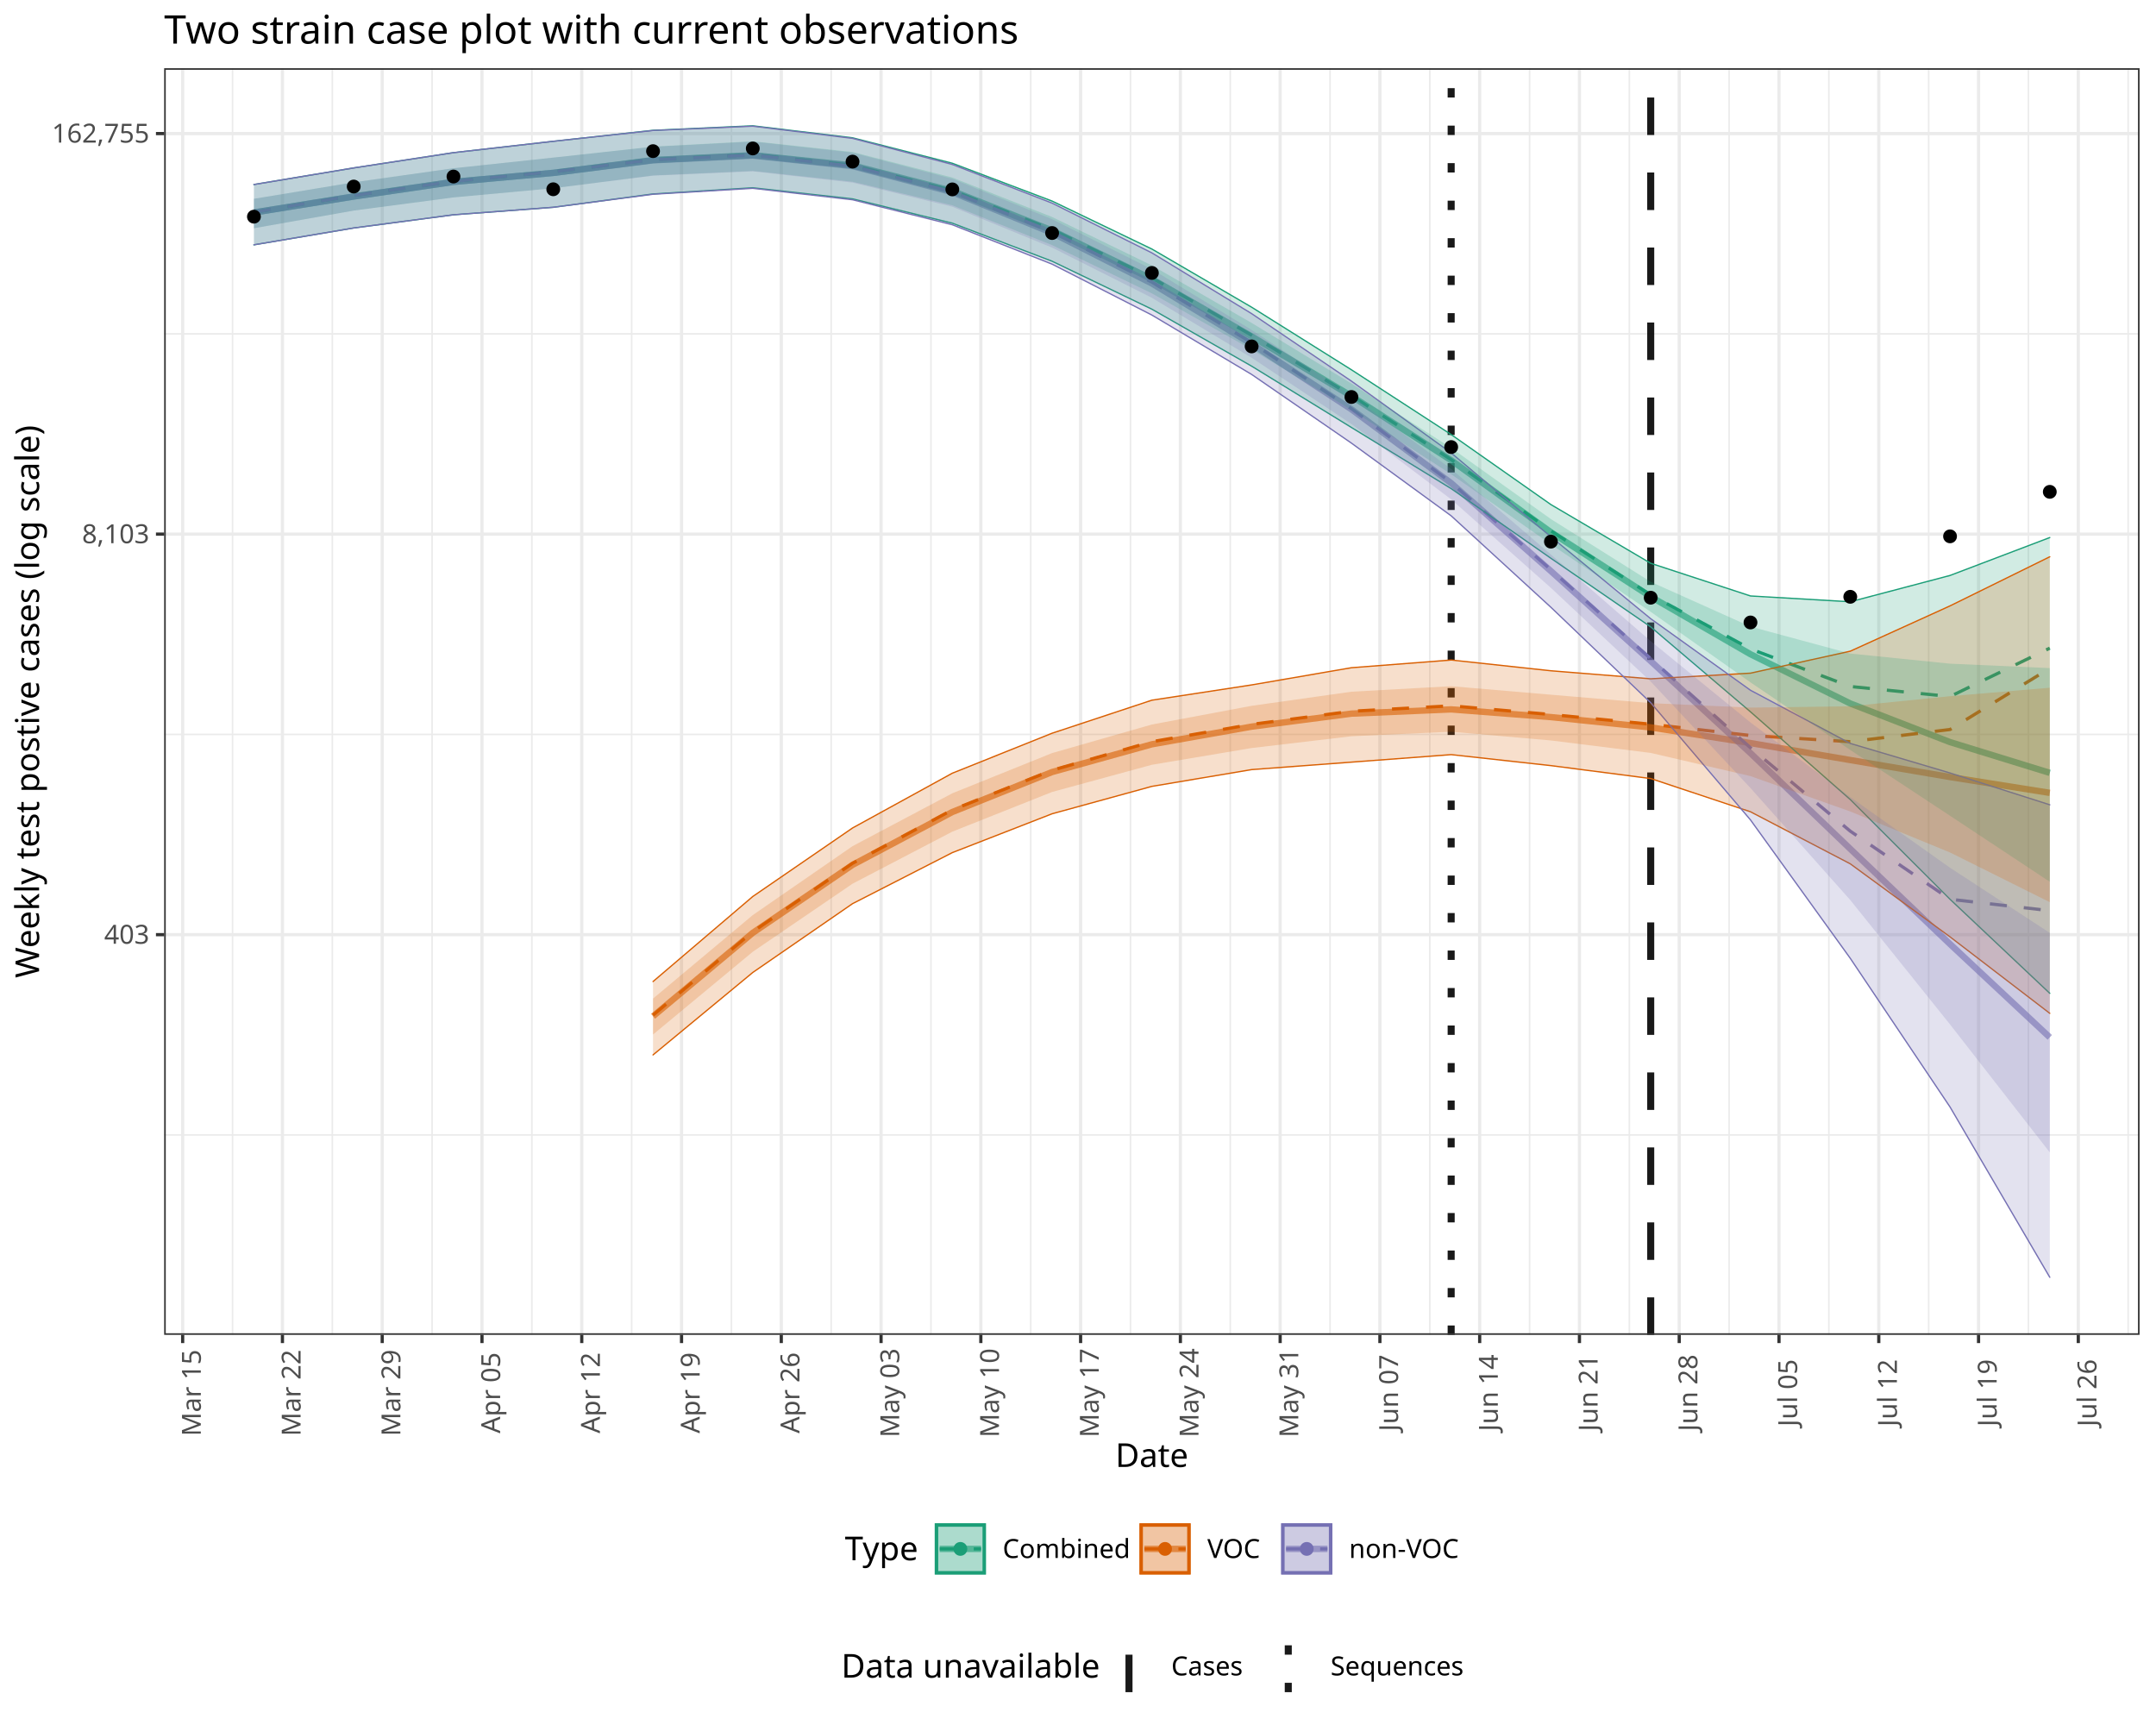
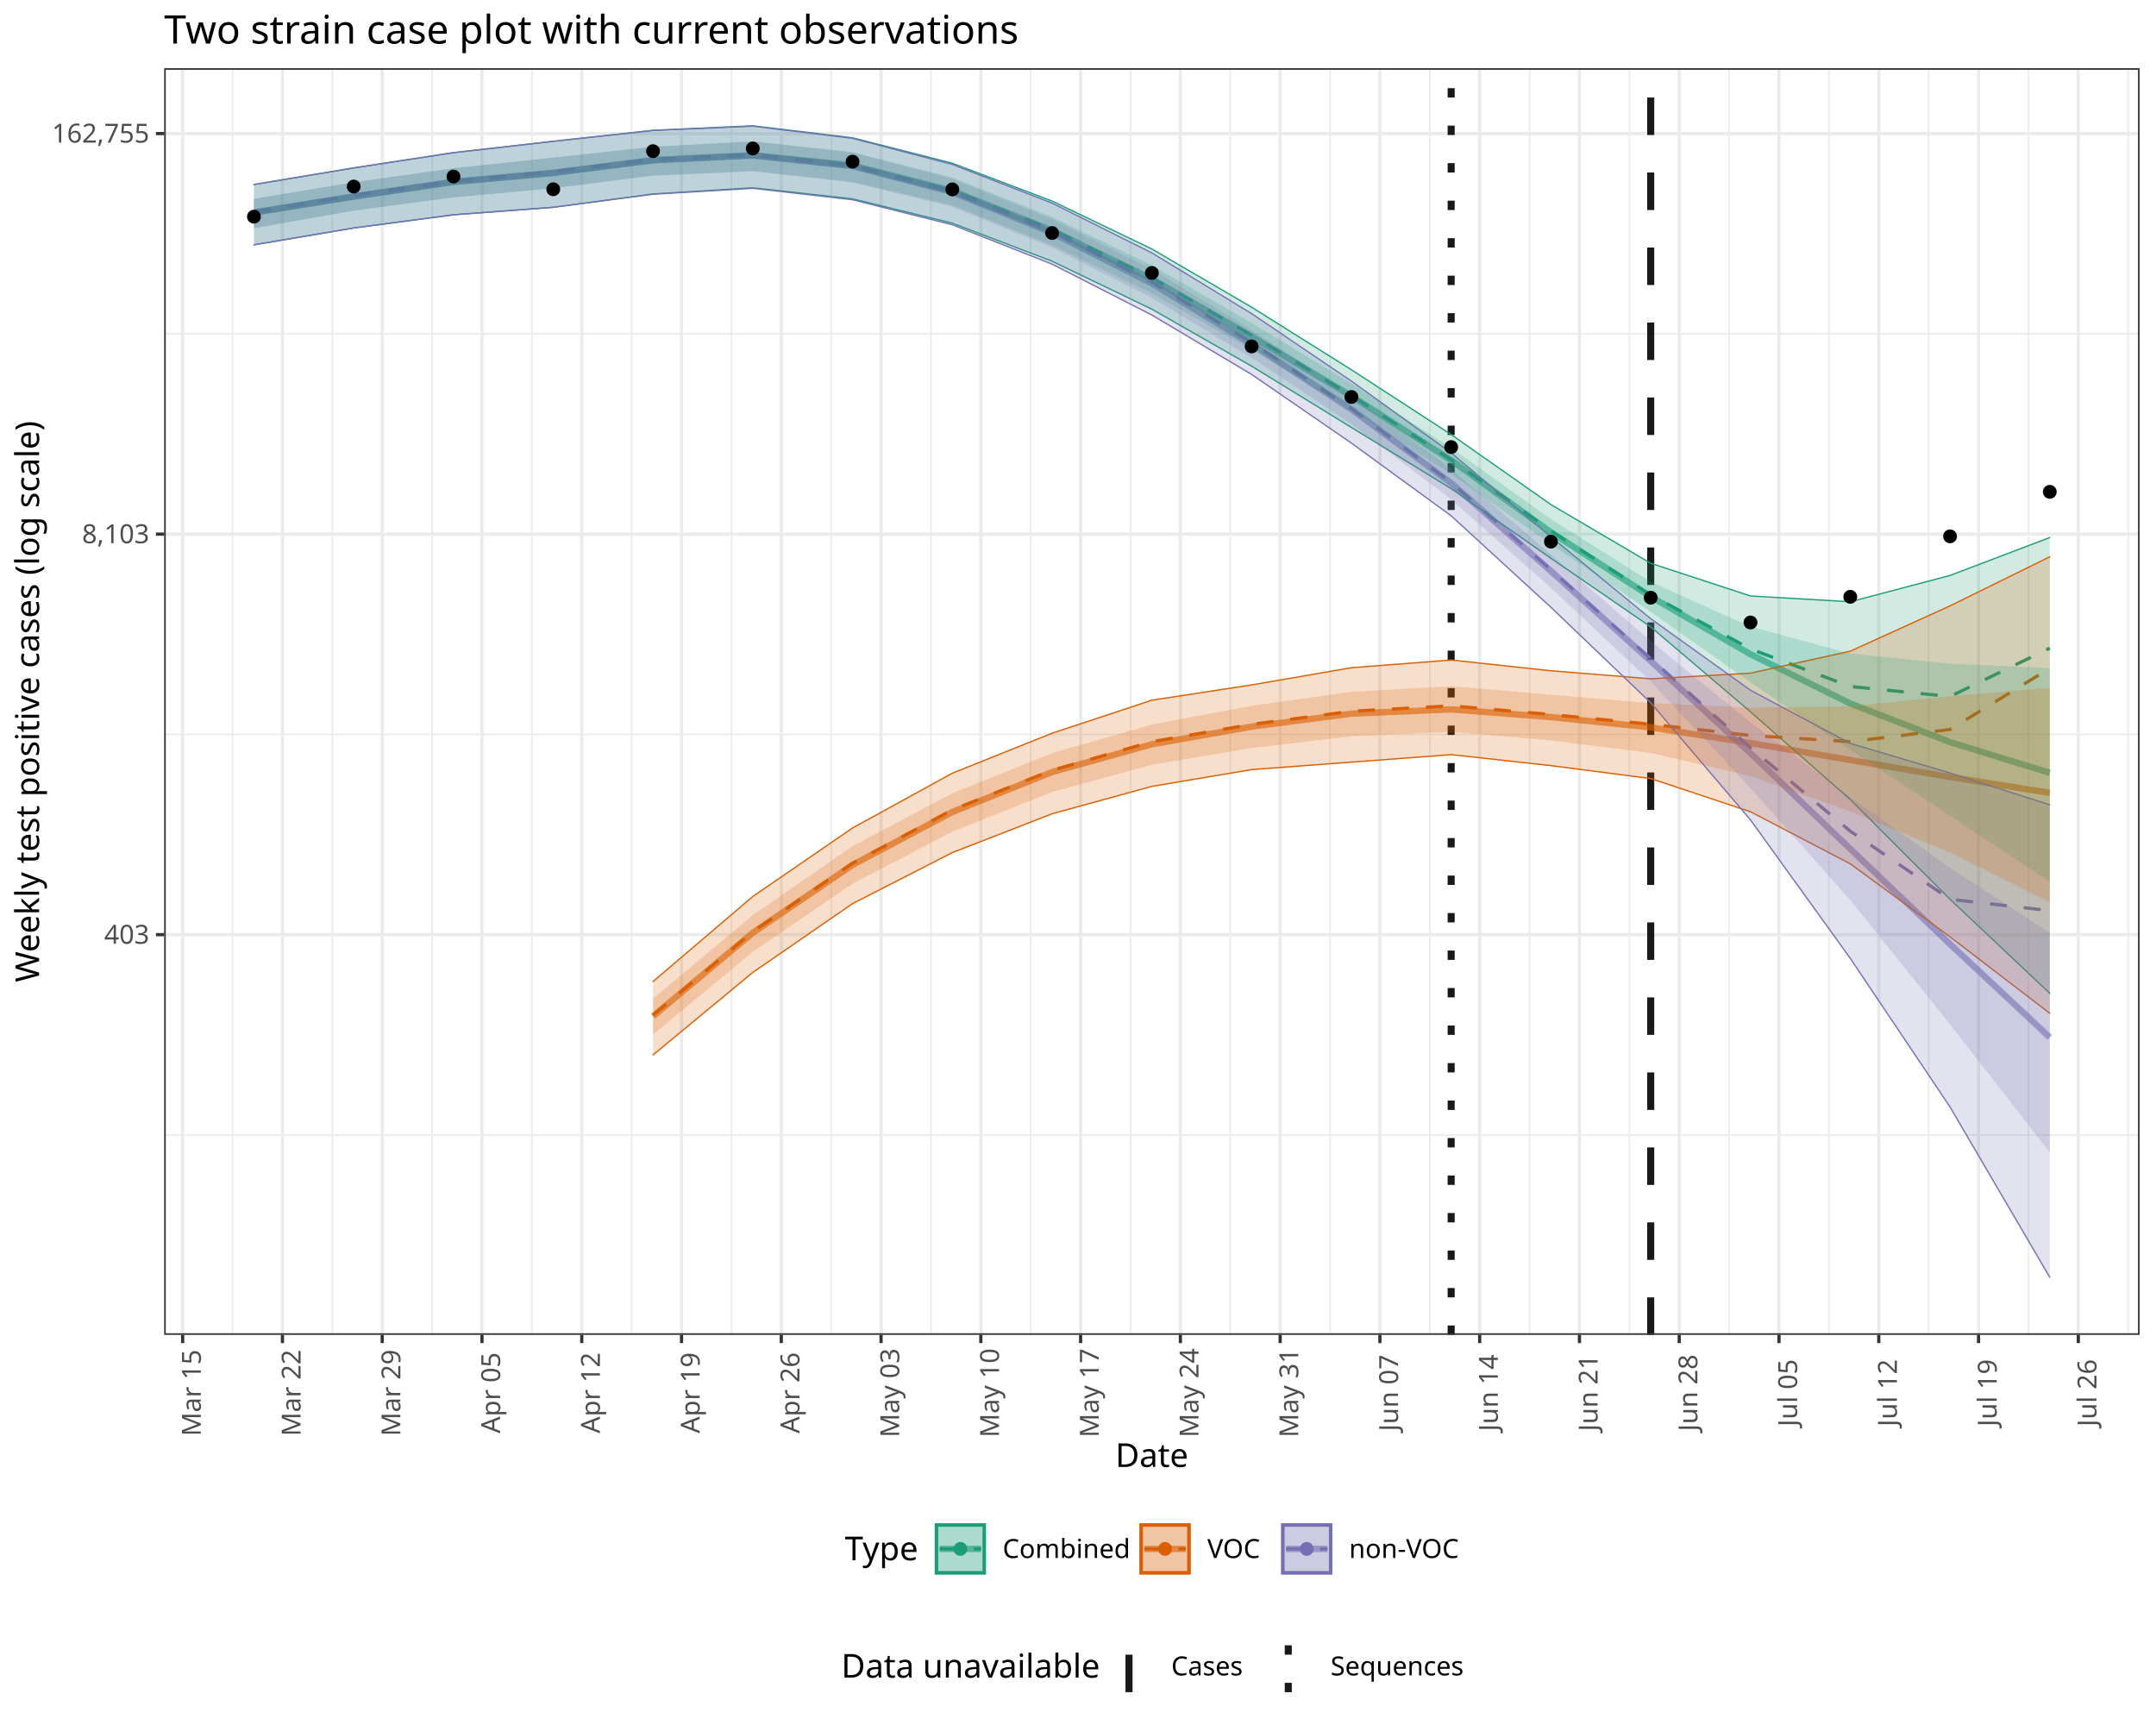
<svg xmlns="http://www.w3.org/2000/svg" class="svglite" data-engine-version="2.0" width="720.00pt" height="576.00pt" viewBox="0 0 720.00 576.00">
  <defs>
    <style type="text/css">
    .svglite line, .svglite polyline, .svglite polygon, .svglite path, .svglite rect, .svglite circle {
      fill: none;
      stroke: #000000;
      stroke-linecap: round;
      stroke-linejoin: round;
      stroke-miterlimit: 10.00;
    }
  </style>
  </defs>
  <rect width="100%" height="100%" style="stroke: none; fill: #FFFFFF;" />
  <defs>
    <clipPath id="cpMC4wMHw3MjAuMDB8MC4wMHw1NzYuMDA=">
      <rect x="0.00" y="0.00" width="720.00" height="576.00" />
    </clipPath>
  </defs>
  <g clip-path="url(#cpMC4wMHw3MjAuMDB8MC4wMHw1NzYuMDA=)">
    <rect x="0.00" y="0.00" width="720.00" height="576.00" style="stroke-width: 1.07; stroke: #FFFFFF; fill: #FFFFFF;" />
  </g>
  <defs>
    <clipPath id="cpNTQuODJ8NzE0LjUyfDIyLjc4fDQ0NS43Mw==">
      <rect x="54.82" y="22.78" width="659.70" height="422.95" />
    </clipPath>
  </defs>
  <g clip-path="url(#cpNTQuODJ8NzE0LjUyfDIyLjc4fDQ0NS43Mw==)">
    <rect x="54.82" y="22.78" width="659.70" height="422.95" style="stroke-width: 1.07; stroke: none; fill: #FFFFFF;" />
    <polyline points="54.82,378.98 714.52,378.98 " style="stroke-width: 0.53; stroke: #EBEBEB; stroke-linecap: butt;" />
    <polyline points="54.82,245.23 714.52,245.23 " style="stroke-width: 0.53; stroke: #EBEBEB; stroke-linecap: butt;" />
    <polyline points="54.82,111.47 714.52,111.47 " style="stroke-width: 0.53; stroke: #EBEBEB; stroke-linecap: butt;" />
    <polyline points="77.66,445.73 77.66,22.78 " style="stroke-width: 0.53; stroke: #EBEBEB; stroke-linecap: butt;" />
    <polyline points="110.98,445.73 110.98,22.78 " style="stroke-width: 0.53; stroke: #EBEBEB; stroke-linecap: butt;" />
    <polyline points="144.30,445.73 144.30,22.78 " style="stroke-width: 0.53; stroke: #EBEBEB; stroke-linecap: butt;" />
    <polyline points="177.62,445.73 177.62,22.78 " style="stroke-width: 0.53; stroke: #EBEBEB; stroke-linecap: butt;" />
    <polyline points="210.94,445.73 210.94,22.78 " style="stroke-width: 0.53; stroke: #EBEBEB; stroke-linecap: butt;" />
    <polyline points="244.26,445.73 244.26,22.78 " style="stroke-width: 0.53; stroke: #EBEBEB; stroke-linecap: butt;" />
    <polyline points="277.57,445.73 277.57,22.78 " style="stroke-width: 0.53; stroke: #EBEBEB; stroke-linecap: butt;" />
    <polyline points="310.89,445.73 310.89,22.78 " style="stroke-width: 0.53; stroke: #EBEBEB; stroke-linecap: butt;" />
    <polyline points="344.21,445.73 344.21,22.78 " style="stroke-width: 0.53; stroke: #EBEBEB; stroke-linecap: butt;" />
    <polyline points="377.53,445.73 377.53,22.78 " style="stroke-width: 0.53; stroke: #EBEBEB; stroke-linecap: butt;" />
    <polyline points="410.85,445.73 410.85,22.78 " style="stroke-width: 0.53; stroke: #EBEBEB; stroke-linecap: butt;" />
    <polyline points="444.17,445.73 444.17,22.78 " style="stroke-width: 0.53; stroke: #EBEBEB; stroke-linecap: butt;" />
    <polyline points="477.48,445.73 477.48,22.78 " style="stroke-width: 0.53; stroke: #EBEBEB; stroke-linecap: butt;" />
    <polyline points="510.80,445.73 510.80,22.78 " style="stroke-width: 0.53; stroke: #EBEBEB; stroke-linecap: butt;" />
    <polyline points="544.12,445.73 544.12,22.78 " style="stroke-width: 0.53; stroke: #EBEBEB; stroke-linecap: butt;" />
    <polyline points="577.44,445.73 577.44,22.78 " style="stroke-width: 0.53; stroke: #EBEBEB; stroke-linecap: butt;" />
    <polyline points="610.76,445.73 610.76,22.78 " style="stroke-width: 0.53; stroke: #EBEBEB; stroke-linecap: butt;" />
    <polyline points="644.08,445.73 644.08,22.78 " style="stroke-width: 0.53; stroke: #EBEBEB; stroke-linecap: butt;" />
    <polyline points="677.39,445.73 677.39,22.78 " style="stroke-width: 0.53; stroke: #EBEBEB; stroke-linecap: butt;" />
    <polyline points="710.71,445.73 710.71,22.78 " style="stroke-width: 0.53; stroke: #EBEBEB; stroke-linecap: butt;" />
    <polyline points="54.82,312.10 714.52,312.10 " style="stroke-width: 1.07; stroke: #EBEBEB; stroke-linecap: butt;" />
    <polyline points="54.82,178.35 714.52,178.35 " style="stroke-width: 1.07; stroke: #EBEBEB; stroke-linecap: butt;" />
    <polyline points="54.82,44.60 714.52,44.60 " style="stroke-width: 1.07; stroke: #EBEBEB; stroke-linecap: butt;" />
    <polyline points="61.00,445.73 61.00,22.78 " style="stroke-width: 1.07; stroke: #EBEBEB; stroke-linecap: butt;" />
    <polyline points="94.32,445.73 94.32,22.78 " style="stroke-width: 1.07; stroke: #EBEBEB; stroke-linecap: butt;" />
    <polyline points="127.64,445.73 127.64,22.78 " style="stroke-width: 1.07; stroke: #EBEBEB; stroke-linecap: butt;" />
    <polyline points="160.96,445.73 160.96,22.78 " style="stroke-width: 1.07; stroke: #EBEBEB; stroke-linecap: butt;" />
    <polyline points="194.28,445.73 194.28,22.78 " style="stroke-width: 1.07; stroke: #EBEBEB; stroke-linecap: butt;" />
    <polyline points="227.60,445.73 227.60,22.78 " style="stroke-width: 1.07; stroke: #EBEBEB; stroke-linecap: butt;" />
    <polyline points="260.91,445.73 260.91,22.78 " style="stroke-width: 1.07; stroke: #EBEBEB; stroke-linecap: butt;" />
    <polyline points="294.23,445.73 294.23,22.78 " style="stroke-width: 1.07; stroke: #EBEBEB; stroke-linecap: butt;" />
    <polyline points="327.55,445.73 327.55,22.78 " style="stroke-width: 1.07; stroke: #EBEBEB; stroke-linecap: butt;" />
    <polyline points="360.87,445.73 360.87,22.78 " style="stroke-width: 1.07; stroke: #EBEBEB; stroke-linecap: butt;" />
    <polyline points="394.19,445.73 394.19,22.78 " style="stroke-width: 1.07; stroke: #EBEBEB; stroke-linecap: butt;" />
    <polyline points="427.51,445.73 427.51,22.78 " style="stroke-width: 1.07; stroke: #EBEBEB; stroke-linecap: butt;" />
    <polyline points="460.82,445.73 460.82,22.78 " style="stroke-width: 1.07; stroke: #EBEBEB; stroke-linecap: butt;" />
    <polyline points="494.14,445.73 494.14,22.78 " style="stroke-width: 1.07; stroke: #EBEBEB; stroke-linecap: butt;" />
    <polyline points="527.46,445.73 527.46,22.78 " style="stroke-width: 1.07; stroke: #EBEBEB; stroke-linecap: butt;" />
    <polyline points="560.78,445.73 560.78,22.78 " style="stroke-width: 1.07; stroke: #EBEBEB; stroke-linecap: butt;" />
    <polyline points="594.10,445.73 594.10,22.78 " style="stroke-width: 1.07; stroke: #EBEBEB; stroke-linecap: butt;" />
    <polyline points="627.42,445.73 627.42,22.78 " style="stroke-width: 1.07; stroke: #EBEBEB; stroke-linecap: butt;" />
    <polyline points="660.74,445.73 660.74,22.78 " style="stroke-width: 1.07; stroke: #EBEBEB; stroke-linecap: butt;" />
    <polyline points="694.05,445.73 694.05,22.78 " style="stroke-width: 1.07; stroke: #EBEBEB; stroke-linecap: butt;" />
    <line x1="551.26" y1="445.73" x2="551.26" y2="22.78" style="stroke-width: 2.35; stroke: #000000; stroke-opacity: 0.90; stroke-dasharray: 12.52,12.52; stroke-linecap: butt;" />
    <line x1="484.62" y1="445.73" x2="484.62" y2="22.78" style="stroke-width: 2.35; stroke: #000000; stroke-opacity: 0.90; stroke-dasharray: 3.13,9.39; stroke-linecap: butt;" />
    <polyline points="84.80,70.96 118.12,65.61 151.44,60.73 184.76,57.73 218.08,53.45 251.39,51.81 284.71,55.24 318.03,63.76 351.35,76.97 384.67,93.18 417.99,112.34 451.31,132.24 484.62,153.69 517.94,177.73 551.26,199.24 584.58,218.46 617.90,234.90 651.22,247.80 684.53,258.07 " style="stroke-width: 2.13; stroke: #1B9E77; stroke-opacity: 0.60; stroke-linecap: butt;" />
    <polyline points="218.08,339.34 251.39,311.49 284.71,288.79 318.03,271.14 351.35,257.79 384.67,248.53 417.99,242.63 451.31,238.29 484.62,236.87 517.94,239.45 551.26,242.89 584.58,248.12 617.90,253.79 651.22,259.46 684.53,264.75 " style="stroke-width: 2.13; stroke: #D95F02; stroke-opacity: 0.60; stroke-linecap: butt;" />
    <polyline points="84.80,70.96 118.12,65.61 151.44,60.73 184.76,57.73 218.08,53.53 251.39,51.94 284.71,55.47 318.03,64.17 351.35,77.77 384.67,94.65 417.99,114.86 451.31,136.67 484.62,161.33 517.94,190.71 551.26,220.74 584.58,251.48 617.90,283.46 651.22,315.24 684.53,346.39 " style="stroke-width: 2.13; stroke: #7570B3; stroke-opacity: 0.60; stroke-linecap: butt;" />
    <polyline points="84.80,70.87 118.12,65.28 151.44,60.56 184.76,57.36 218.08,53.28 251.39,51.63 284.71,55.24 318.03,63.61 351.35,76.66 384.67,92.79 417.99,111.94 451.31,132.11 484.62,153.48 517.94,177.27 551.26,198.66 584.58,216.69 617.90,229.23 651.22,232.57 684.53,216.42 " style="stroke-width: 1.07; stroke: #1B9E77; stroke-dasharray: 5.69,5.69; stroke-linecap: butt;" />
    <polyline points="218.08,338.96 251.39,311.12 284.71,288.26 318.03,270.43 351.35,257.21 384.67,247.67 417.99,241.88 451.31,237.50 484.62,235.68 517.94,238.58 551.26,241.83 584.58,245.59 617.90,247.66 651.22,243.59 684.53,223.14 " style="stroke-width: 1.07; stroke: #D95F02; stroke-dasharray: 5.69,5.69; stroke-linecap: butt;" />
    <polyline points="84.80,70.87 118.12,65.28 151.44,60.56 184.76,57.36 218.08,53.35 251.39,51.76 284.71,55.48 318.03,64.04 351.35,77.45 384.67,94.19 417.99,114.42 451.31,136.51 484.62,161.15 517.94,190.26 551.26,219.95 584.58,249.69 617.90,277.53 651.22,300.27 684.53,304.08 " style="stroke-width: 1.07; stroke: #7570B3; stroke-dasharray: 5.69,5.69; stroke-linecap: butt;" />
    <polygon points="84.80,61.61 118.12,56.07 151.44,50.97 184.76,47.18 218.08,43.51 251.39,42.01 284.71,46.01 318.03,54.51 351.35,67.14 384.67,83.15 417.99,102.58 451.31,123.47 484.62,145.10 517.94,168.49 551.26,188.09 584.58,199.00 617.90,200.94 651.22,192.15 684.53,179.49 684.53,331.69 651.22,300.28 617.90,266.98 584.58,237.69 551.26,209.33 517.94,186.43 484.62,163.16 451.31,142.74 417.99,122.27 384.67,103.24 351.35,87.23 318.03,74.52 284.71,66.40 251.39,62.70 218.08,64.76 184.76,69.22 151.44,71.72 118.12,76.13 84.80,81.75 " style="stroke-width: 0.00; stroke: none; fill: #1B9E77; fill-opacity: 0.20;" />
    <polyline points="84.80,61.61 118.12,56.07 151.44,50.97 184.76,47.18 218.08,43.51 251.39,42.01 284.71,46.01 318.03,54.51 351.35,67.14 384.67,83.15 417.99,102.58 451.31,123.47 484.62,145.10 517.94,168.49 551.26,188.09 584.58,199.00 617.90,200.94 651.22,192.15 684.53,179.49 " style="stroke-width: 0.43; stroke: #1B9E77;" />
    <polyline points="684.53,331.69 651.22,300.28 617.90,266.98 584.58,237.69 551.26,209.33 517.94,186.43 484.62,163.16 451.31,142.74 417.99,122.27 384.67,103.24 351.35,87.23 318.03,74.52 284.71,66.40 251.39,62.70 218.08,64.76 184.76,69.22 151.44,71.72 118.12,76.13 84.80,81.75 " style="stroke-width: 0.43; stroke: #1B9E77;" />
    <polygon points="218.08,327.75 251.39,299.35 284.71,276.47 318.03,258.18 351.35,244.83 384.67,233.80 417.99,228.70 451.31,222.96 484.62,220.39 517.94,223.98 551.26,226.66 584.58,224.78 617.90,217.44 651.22,202.31 684.53,185.91 684.53,338.37 651.22,312.83 617.90,288.44 584.58,271.06 551.26,259.97 517.94,255.65 484.62,251.98 451.31,254.49 417.99,256.98 384.67,262.58 351.35,271.73 318.03,284.70 284.71,301.74 251.39,324.72 218.08,352.25 " style="stroke-width: 0.00; stroke: none; fill: #D95F02; fill-opacity: 0.20;" />
    <polyline points="218.08,327.75 251.39,299.35 284.71,276.47 318.03,258.18 351.35,244.83 384.67,233.80 417.99,228.70 451.31,222.96 484.62,220.39 517.94,223.98 551.26,226.66 584.58,224.78 617.90,217.44 651.22,202.31 684.53,185.91 " style="stroke-width: 0.43; stroke: #D95F02;" />
    <polyline points="684.53,338.37 651.22,312.83 617.90,288.44 584.58,271.06 551.26,259.97 517.94,255.65 484.62,251.98 451.31,254.49 417.99,256.98 384.67,262.58 351.35,271.73 318.03,284.70 284.71,301.74 251.39,324.72 218.08,352.25 " style="stroke-width: 0.43; stroke: #D95F02;" />
    <polygon points="84.80,61.61 118.12,56.07 151.44,50.97 184.76,47.18 218.08,43.57 251.39,42.13 284.71,46.20 318.03,54.91 351.35,67.83 384.67,84.44 417.99,104.73 451.31,127.26 484.62,151.24 517.94,179.26 551.26,206.60 584.58,230.49 617.90,248.24 651.22,258.11 684.53,268.73 684.53,426.51 651.22,369.64 617.90,319.99 584.58,273.78 551.26,234.66 517.94,202.79 484.62,172.24 451.31,147.96 417.99,125.03 384.67,105.20 351.35,88.20 318.03,75.05 284.71,66.70 251.39,62.88 218.08,64.86 184.76,69.22 151.44,71.72 118.12,76.13 84.80,81.75 " style="stroke-width: 0.00; stroke: none; fill: #7570B3; fill-opacity: 0.20;" />
    <polyline points="84.80,61.61 118.12,56.07 151.44,50.97 184.76,47.18 218.08,43.57 251.39,42.13 284.71,46.20 318.03,54.91 351.35,67.83 384.67,84.44 417.99,104.73 451.31,127.26 484.62,151.24 517.94,179.26 551.26,206.60 584.58,230.49 617.90,248.24 651.22,258.11 684.53,268.73 " style="stroke-width: 0.43; stroke: #7570B3;" />
    <polyline points="684.53,426.51 651.22,369.64 617.90,319.99 584.58,273.78 551.26,234.66 517.94,202.79 484.62,172.24 451.31,147.96 417.99,125.03 384.67,105.20 351.35,88.20 318.03,75.05 284.71,66.70 251.39,62.88 218.08,64.86 184.76,69.22 151.44,71.72 118.12,76.13 84.80,81.75 " style="stroke-width: 0.43; stroke: #7570B3;" />
    <polygon points="84.80,66.39 118.12,60.88 151.44,56.18 184.76,52.63 218.08,48.95 251.39,47.17 284.71,50.76 318.03,59.28 351.35,72.45 384.67,88.63 417.99,107.83 451.31,128.06 484.62,149.57 517.94,173.33 551.26,194.28 584.58,209.23 617.90,218.23 651.22,221.61 684.53,223.09 684.53,294.44 651.22,272.40 617.90,250.43 584.58,227.85 551.26,204.30 517.94,181.77 484.62,158.34 451.31,136.90 417.99,116.71 384.67,97.96 351.35,81.84 318.03,68.56 284.71,60.70 251.39,57.08 218.08,58.58 184.76,62.85 151.44,65.92 118.12,70.31 84.80,76.21 " style="stroke-width: 0.00; stroke: none; fill: #1B9E77; fill-opacity: 0.20;" />
    <polyline points="84.80,66.39 118.12,60.88 151.44,56.18 184.76,52.63 218.08,48.95 251.39,47.17 284.71,50.76 318.03,59.28 351.35,72.45 384.67,88.63 417.99,107.83 451.31,128.06 484.62,149.57 517.94,173.33 551.26,194.28 584.58,209.23 617.90,218.23 651.22,221.61 684.53,223.09 " style="stroke-width: 1.07; stroke: none;" />
    <polyline points="684.53,294.44 651.22,272.40 617.90,250.43 584.58,227.85 551.26,204.30 517.94,181.77 484.62,158.34 451.31,136.90 417.99,116.71 384.67,97.96 351.35,81.84 318.03,68.56 284.71,60.70 251.39,57.08 218.08,58.58 184.76,62.85 151.44,65.92 118.12,70.31 84.80,76.21 " style="stroke-width: 1.07; stroke: none;" />
    <polygon points="218.08,333.44 251.39,305.56 284.71,282.54 318.03,264.89 351.35,251.46 384.67,241.92 417.99,235.68 451.31,230.97 484.62,229.13 517.94,231.97 551.26,234.79 584.58,236.28 617.90,235.83 651.22,232.47 684.53,229.64 684.53,301.25 651.22,284.66 617.90,270.97 584.58,259.16 551.26,251.41 517.94,247.25 484.62,244.33 451.31,245.85 417.99,249.78 384.67,255.37 351.35,264.45 318.03,277.70 284.71,295.08 251.39,317.81 218.08,345.44 " style="stroke-width: 0.00; stroke: none; fill: #D95F02; fill-opacity: 0.20;" />
    <polyline points="218.08,333.44 251.39,305.56 284.71,282.54 318.03,264.89 351.35,251.46 384.67,241.92 417.99,235.68 451.31,230.97 484.62,229.13 517.94,231.97 551.26,234.79 584.58,236.28 617.90,235.83 651.22,232.47 684.53,229.64 " style="stroke-width: 1.07; stroke: none;" />
    <polyline points="684.53,301.25 651.22,284.66 617.90,270.97 584.58,259.16 551.26,251.41 517.94,247.25 484.62,244.33 451.31,245.85 417.99,249.78 384.67,255.37 351.35,264.45 318.03,277.70 284.71,295.08 251.39,317.81 218.08,345.44 " style="stroke-width: 1.07; stroke: none;" />
    <polygon points="84.80,66.39 118.12,60.88 151.44,56.18 184.76,52.63 218.08,49.02 251.39,47.28 284.71,50.97 318.03,59.69 351.35,73.18 384.67,89.90 417.99,110.16 451.31,132.05 484.62,156.58 517.94,185.17 551.26,214.08 584.58,241.24 617.90,266.14 651.22,289.75 684.53,311.49 684.53,384.80 651.22,342.07 617.90,300.53 584.58,263.14 551.26,227.58 517.94,196.30 484.62,166.75 451.31,141.59 417.99,119.46 384.67,99.44 351.35,82.68 318.03,69.03 284.71,60.98 251.39,57.23 218.08,58.67 184.76,62.85 151.44,65.92 118.12,70.31 84.80,76.21 " style="stroke-width: 0.00; stroke: none; fill: #7570B3; fill-opacity: 0.20;" />
    <polyline points="84.80,66.39 118.12,60.88 151.44,56.18 184.76,52.63 218.08,49.02 251.39,47.28 284.71,50.97 318.03,59.69 351.35,73.18 384.67,89.90 417.99,110.16 451.31,132.05 484.62,156.58 517.94,185.17 551.26,214.08 584.58,241.24 617.90,266.14 651.22,289.75 684.53,311.49 " style="stroke-width: 1.07; stroke: none;" />
    <polyline points="684.53,384.80 651.22,342.07 617.90,300.53 584.58,263.14 551.26,227.58 517.94,196.30 484.62,166.75 451.31,141.59 417.99,119.46 384.67,99.44 351.35,82.68 318.03,69.03 284.71,60.98 251.39,57.23 218.08,58.67 184.76,62.85 151.44,65.92 118.12,70.31 84.80,76.21 " style="stroke-width: 1.07; stroke: none;" />
    <circle cx="84.80" cy="72.35" r="1.95" style="stroke-width: 0.71; fill: #000000;" />
    <circle cx="118.12" cy="62.29" r="1.95" style="stroke-width: 0.71; fill: #000000;" />
    <circle cx="151.44" cy="58.95" r="1.95" style="stroke-width: 0.71; fill: #000000;" />
    <circle cx="184.76" cy="63.20" r="1.95" style="stroke-width: 0.71; fill: #000000;" />
    <circle cx="218.08" cy="50.47" r="1.95" style="stroke-width: 0.71; fill: #000000;" />
    <circle cx="251.39" cy="49.57" r="1.95" style="stroke-width: 0.71; fill: #000000;" />
    <circle cx="284.71" cy="53.97" r="1.95" style="stroke-width: 0.71; fill: #000000;" />
    <circle cx="318.03" cy="63.24" r="1.95" style="stroke-width: 0.71; fill: #000000;" />
    <circle cx="351.35" cy="77.81" r="1.95" style="stroke-width: 0.71; fill: #000000;" />
    <circle cx="384.67" cy="91.13" r="1.95" style="stroke-width: 0.71; fill: #000000;" />
    <circle cx="417.99" cy="115.67" r="1.95" style="stroke-width: 0.71; fill: #000000;" />
    <circle cx="451.31" cy="132.56" r="1.95" style="stroke-width: 0.71; fill: #000000;" />
    <circle cx="484.62" cy="149.28" r="1.95" style="stroke-width: 0.71; fill: #000000;" />
    <circle cx="517.94" cy="180.86" r="1.95" style="stroke-width: 0.71; fill: #000000;" />
    <circle cx="551.26" cy="199.58" r="1.95" style="stroke-width: 0.71; fill: #000000;" />
    <circle cx="584.58" cy="207.85" r="1.95" style="stroke-width: 0.71; fill: #000000;" />
    <circle cx="617.90" cy="199.28" r="1.95" style="stroke-width: 0.71; fill: #000000;" />
    <circle cx="651.22" cy="179.09" r="1.95" style="stroke-width: 0.71; fill: #000000;" />
    <circle cx="684.53" cy="164.23" r="1.95" style="stroke-width: 0.71; fill: #000000;" />
    <rect x="54.82" y="22.78" width="659.70" height="422.95" style="stroke-width: 1.07; stroke: #333333;" />
  </g>
  <g clip-path="url(#cpMC4wMHw3MjAuMDB8MC4wMHw1NzYuMDA=)">
    <text x="49.88" y="315.13" text-anchor="end" style="font-size: 8.80px; fill: #4D4D4D; font-family: sans;" textLength="14.68px" lengthAdjust="spacingAndGlyphs">403</text>
    <text x="49.88" y="181.38" text-anchor="end" style="font-size: 8.80px; fill: #4D4D4D; font-family: sans;" textLength="22.02px" lengthAdjust="spacingAndGlyphs">8,103</text>
    <text x="49.88" y="47.62" text-anchor="end" style="font-size: 8.80px; fill: #4D4D4D; font-family: sans;" textLength="31.81px" lengthAdjust="spacingAndGlyphs">162,755</text>
    <polyline points="52.08,312.10 54.82,312.10 " style="stroke-width: 1.07; stroke: #333333; stroke-linecap: butt;" />
    <polyline points="52.08,178.35 54.82,178.35 " style="stroke-width: 1.07; stroke: #333333; stroke-linecap: butt;" />
    <polyline points="52.08,44.60 54.82,44.60 " style="stroke-width: 1.07; stroke: #333333; stroke-linecap: butt;" />
    <polyline points="61.00,448.47 61.00,445.73 " style="stroke-width: 1.07; stroke: #333333; stroke-linecap: butt;" />
    <polyline points="94.32,448.47 94.32,445.73 " style="stroke-width: 1.07; stroke: #333333; stroke-linecap: butt;" />
    <polyline points="127.64,448.47 127.64,445.73 " style="stroke-width: 1.07; stroke: #333333; stroke-linecap: butt;" />
    <polyline points="160.96,448.47 160.96,445.73 " style="stroke-width: 1.07; stroke: #333333; stroke-linecap: butt;" />
    <polyline points="194.28,448.47 194.28,445.73 " style="stroke-width: 1.07; stroke: #333333; stroke-linecap: butt;" />
    <polyline points="227.60,448.47 227.60,445.73 " style="stroke-width: 1.07; stroke: #333333; stroke-linecap: butt;" />
    <polyline points="260.91,448.47 260.91,445.73 " style="stroke-width: 1.07; stroke: #333333; stroke-linecap: butt;" />
    <polyline points="294.23,448.47 294.23,445.73 " style="stroke-width: 1.07; stroke: #333333; stroke-linecap: butt;" />
    <polyline points="327.55,448.47 327.55,445.73 " style="stroke-width: 1.07; stroke: #333333; stroke-linecap: butt;" />
    <polyline points="360.87,448.47 360.87,445.73 " style="stroke-width: 1.07; stroke: #333333; stroke-linecap: butt;" />
    <polyline points="394.19,448.47 394.19,445.73 " style="stroke-width: 1.07; stroke: #333333; stroke-linecap: butt;" />
    <polyline points="427.51,448.47 427.51,445.73 " style="stroke-width: 1.07; stroke: #333333; stroke-linecap: butt;" />
    <polyline points="460.82,448.47 460.82,445.73 " style="stroke-width: 1.07; stroke: #333333; stroke-linecap: butt;" />
    <polyline points="494.14,448.47 494.14,445.73 " style="stroke-width: 1.07; stroke: #333333; stroke-linecap: butt;" />
    <polyline points="527.46,448.47 527.46,445.73 " style="stroke-width: 1.07; stroke: #333333; stroke-linecap: butt;" />
    <polyline points="560.78,448.47 560.78,445.73 " style="stroke-width: 1.07; stroke: #333333; stroke-linecap: butt;" />
    <polyline points="594.10,448.47 594.10,445.73 " style="stroke-width: 1.07; stroke: #333333; stroke-linecap: butt;" />
    <polyline points="627.42,448.47 627.42,445.73 " style="stroke-width: 1.07; stroke: #333333; stroke-linecap: butt;" />
    <polyline points="660.74,448.47 660.74,445.73 " style="stroke-width: 1.07; stroke: #333333; stroke-linecap: butt;" />
    <polyline points="694.05,448.47 694.05,445.73 " style="stroke-width: 1.07; stroke: #333333; stroke-linecap: butt;" />
    <text transform="translate(67.06,465.10) rotate(-90)" text-anchor="middle" style="font-size: 8.80px; fill: #4D4D4D; font-family: sans;" textLength="27.39px" lengthAdjust="spacingAndGlyphs">Mar 15</text>
    <text transform="translate(100.38,465.10) rotate(-90)" text-anchor="middle" style="font-size: 8.80px; fill: #4D4D4D; font-family: sans;" textLength="27.39px" lengthAdjust="spacingAndGlyphs">Mar 22</text>
    <text transform="translate(133.70,465.10) rotate(-90)" text-anchor="middle" style="font-size: 8.80px; fill: #4D4D4D; font-family: sans;" textLength="27.39px" lengthAdjust="spacingAndGlyphs">Mar 29</text>
    <text transform="translate(167.02,465.10) rotate(-90)" text-anchor="middle" style="font-size: 8.80px; fill: #4D4D4D; font-family: sans;" textLength="25.93px" lengthAdjust="spacingAndGlyphs">Apr 05</text>
    <text transform="translate(200.33,465.10) rotate(-90)" text-anchor="middle" style="font-size: 8.80px; fill: #4D4D4D; font-family: sans;" textLength="25.93px" lengthAdjust="spacingAndGlyphs">Apr 12</text>
    <text transform="translate(233.65,465.10) rotate(-90)" text-anchor="middle" style="font-size: 8.80px; fill: #4D4D4D; font-family: sans;" textLength="25.93px" lengthAdjust="spacingAndGlyphs">Apr 19</text>
    <text transform="translate(266.97,465.10) rotate(-90)" text-anchor="middle" style="font-size: 8.80px; fill: #4D4D4D; font-family: sans;" textLength="25.93px" lengthAdjust="spacingAndGlyphs">Apr 26</text>
    <text transform="translate(300.29,465.10) rotate(-90)" text-anchor="middle" style="font-size: 8.80px; fill: #4D4D4D; font-family: sans;" textLength="28.87px" lengthAdjust="spacingAndGlyphs">May 03</text>
    <text transform="translate(333.61,465.10) rotate(-90)" text-anchor="middle" style="font-size: 8.80px; fill: #4D4D4D; font-family: sans;" textLength="28.87px" lengthAdjust="spacingAndGlyphs">May 10</text>
    <text transform="translate(366.93,465.10) rotate(-90)" text-anchor="middle" style="font-size: 8.80px; fill: #4D4D4D; font-family: sans;" textLength="28.87px" lengthAdjust="spacingAndGlyphs">May 17</text>
    <text transform="translate(400.24,465.10) rotate(-90)" text-anchor="middle" style="font-size: 8.80px; fill: #4D4D4D; font-family: sans;" textLength="28.87px" lengthAdjust="spacingAndGlyphs">May 24</text>
    <text transform="translate(433.56,465.10) rotate(-90)" text-anchor="middle" style="font-size: 8.80px; fill: #4D4D4D; font-family: sans;" textLength="28.87px" lengthAdjust="spacingAndGlyphs">May 31</text>
    <text transform="translate(466.88,465.10) rotate(-90)" text-anchor="middle" style="font-size: 8.80px; fill: #4D4D4D; font-family: sans;" textLength="26.43px" lengthAdjust="spacingAndGlyphs">Jun 07</text>
    <text transform="translate(500.20,465.10) rotate(-90)" text-anchor="middle" style="font-size: 8.80px; fill: #4D4D4D; font-family: sans;" textLength="26.43px" lengthAdjust="spacingAndGlyphs">Jun 14</text>
    <text transform="translate(533.52,465.10) rotate(-90)" text-anchor="middle" style="font-size: 8.80px; fill: #4D4D4D; font-family: sans;" textLength="26.43px" lengthAdjust="spacingAndGlyphs">Jun 21</text>
    <text transform="translate(566.84,465.10) rotate(-90)" text-anchor="middle" style="font-size: 8.80px; fill: #4D4D4D; font-family: sans;" textLength="26.43px" lengthAdjust="spacingAndGlyphs">Jun 28</text>
    <text transform="translate(600.15,465.10) rotate(-90)" text-anchor="middle" style="font-size: 8.80px; fill: #4D4D4D; font-family: sans;" textLength="23.49px" lengthAdjust="spacingAndGlyphs">Jul 05</text>
    <text transform="translate(633.47,465.10) rotate(-90)" text-anchor="middle" style="font-size: 8.80px; fill: #4D4D4D; font-family: sans;" textLength="23.49px" lengthAdjust="spacingAndGlyphs">Jul 12</text>
    <text transform="translate(666.79,465.10) rotate(-90)" text-anchor="middle" style="font-size: 8.80px; fill: #4D4D4D; font-family: sans;" textLength="23.49px" lengthAdjust="spacingAndGlyphs">Jul 19</text>
    <text transform="translate(700.11,465.10) rotate(-90)" text-anchor="middle" style="font-size: 8.80px; fill: #4D4D4D; font-family: sans;" textLength="23.49px" lengthAdjust="spacingAndGlyphs">Jul 26</text>
    <text x="384.67" y="489.84" text-anchor="middle" style="font-size: 11.00px; font-family: sans;" textLength="23.24px" lengthAdjust="spacingAndGlyphs">Date</text>
-     <text transform="translate(13.05,234.26) rotate(-90)" text-anchor="middle" style="font-size: 11.00px; font-family: sans;" textLength="180.38px" lengthAdjust="spacingAndGlyphs">Weekly test postive cases (log scale)</text>
+     <text transform="translate(13.05,234.26) rotate(-90)" text-anchor="middle" style="font-size: 11.00px; font-family: sans;" textLength="182.83px" lengthAdjust="spacingAndGlyphs">Weekly test positive cases (log scale)</text>
    <rect x="276.66" y="503.08" width="216.02" height="28.24" style="stroke-width: 1.07; stroke: none; fill: #FFFFFF;" />
    <text x="282.14" y="520.99" style="font-size: 11.00px; font-family: sans;" textLength="24.46px" lengthAdjust="spacingAndGlyphs">Type</text>
    <rect x="312.08" y="508.56" width="17.28" height="17.28" style="stroke-width: 1.07; stroke: none; fill: #FFFFFF;" />
    <line x1="313.81" y1="517.20" x2="327.63" y2="517.20" style="stroke-width: 2.13; stroke: #1B9E77; stroke-opacity: 0.60; stroke-linecap: butt;" />
    <line x1="313.81" y1="517.20" x2="327.63" y2="517.20" style="stroke-width: 1.07; stroke: #1B9E77; stroke-dasharray: 5.69,5.69; stroke-linecap: butt;" />
    <rect x="312.36" y="508.85" width="16.71" height="16.71" style="stroke-width: 0.43; stroke: #1B9E77; stroke-linecap: square; stroke-linejoin: miter; fill: #1B9E77; fill-opacity: 0.20;" />
    <rect x="312.79" y="509.27" width="15.86" height="15.86" style="stroke-width: 1.07; stroke: #1B9E77; stroke-linecap: square; stroke-linejoin: miter; fill: #1B9E77; fill-opacity: 0.20;" />
    <circle cx="320.72" cy="517.20" r="1.95" style="stroke-width: 0.71; stroke: #1B9E77; fill: #1B9E77;" />
    <rect x="380.43" y="508.56" width="17.28" height="17.28" style="stroke-width: 1.07; stroke: none; fill: #FFFFFF;" />
    <line x1="382.16" y1="517.20" x2="395.99" y2="517.20" style="stroke-width: 2.13; stroke: #D95F02; stroke-opacity: 0.60; stroke-linecap: butt;" />
    <line x1="382.16" y1="517.20" x2="395.99" y2="517.20" style="stroke-width: 1.07; stroke: #D95F02; stroke-dasharray: 5.69,5.69; stroke-linecap: butt;" />
    <rect x="380.72" y="508.85" width="16.71" height="16.71" style="stroke-width: 0.43; stroke: #D95F02; stroke-linecap: square; stroke-linejoin: miter; fill: #D95F02; fill-opacity: 0.20;" />
    <rect x="381.14" y="509.27" width="15.86" height="15.86" style="stroke-width: 1.07; stroke: #D95F02; stroke-linecap: square; stroke-linejoin: miter; fill: #D95F02; fill-opacity: 0.20;" />
    <circle cx="389.07" cy="517.20" r="1.95" style="stroke-width: 0.71; stroke: #D95F02; fill: #D95F02;" />
    <rect x="427.75" y="508.56" width="17.28" height="17.28" style="stroke-width: 1.07; stroke: none; fill: #FFFFFF;" />
    <line x1="429.48" y1="517.20" x2="443.30" y2="517.20" style="stroke-width: 2.13; stroke: #7570B3; stroke-opacity: 0.60; stroke-linecap: butt;" />
    <line x1="429.48" y1="517.20" x2="443.30" y2="517.20" style="stroke-width: 1.07; stroke: #7570B3; stroke-dasharray: 5.69,5.69; stroke-linecap: butt;" />
    <rect x="428.03" y="508.85" width="16.71" height="16.71" style="stroke-width: 0.43; stroke: #7570B3; stroke-linecap: square; stroke-linejoin: miter; fill: #7570B3; fill-opacity: 0.20;" />
    <rect x="428.46" y="509.27" width="15.86" height="15.86" style="stroke-width: 1.07; stroke: #7570B3; stroke-linecap: square; stroke-linejoin: miter; fill: #7570B3; fill-opacity: 0.20;" />
    <circle cx="436.39" cy="517.20" r="1.95" style="stroke-width: 0.71; stroke: #7570B3; fill: #7570B3;" />
    <text x="334.84" y="520.23" style="font-size: 8.80px; font-family: sans;" textLength="40.12px" lengthAdjust="spacingAndGlyphs">Combined</text>
    <text x="403.19" y="520.23" style="font-size: 8.80px; font-family: sans;" textLength="19.08px" lengthAdjust="spacingAndGlyphs">VOC</text>
    <text x="450.51" y="520.23" style="font-size: 8.80px; font-family: sans;" textLength="36.69px" lengthAdjust="spacingAndGlyphs">non-VOC</text>
    <rect x="275.47" y="542.28" width="218.39" height="28.24" style="stroke-width: 1.07; stroke: none; fill: #FFFFFF;" />
    <text x="280.95" y="560.19" style="font-size: 11.00px; font-family: sans;" textLength="81.95px" lengthAdjust="spacingAndGlyphs">Data unavailable</text>
    <rect x="368.39" y="547.76" width="17.28" height="17.28" style="stroke-width: 1.07; stroke: none; fill: #FFFFFF;" />
    <line x1="377.03" y1="565.04" x2="377.03" y2="547.76" style="stroke-width: 2.35; stroke: #000000; stroke-opacity: 0.90; stroke-dasharray: 12.52,12.52; stroke-linecap: butt;" />
    <rect x="421.58" y="547.76" width="17.28" height="17.28" style="stroke-width: 1.07; stroke: none; fill: #FFFFFF;" />
    <line x1="430.22" y1="565.04" x2="430.22" y2="547.76" style="stroke-width: 2.35; stroke: #000000; stroke-opacity: 0.90; stroke-dasharray: 3.13,9.39; stroke-linecap: butt;" />
    <text x="391.15" y="559.43" style="font-size: 8.80px; font-family: sans;" textLength="24.95px" lengthAdjust="spacingAndGlyphs">Cases</text>
    <text x="444.34" y="559.43" style="font-size: 8.80px; font-family: sans;" textLength="44.05px" lengthAdjust="spacingAndGlyphs">Sequences</text>
    <text x="54.82" y="14.56" style="font-size: 13.20px; font-family: sans;" textLength="267.82px" lengthAdjust="spacingAndGlyphs">Two strain case plot with current observations</text>
  </g>
</svg>
